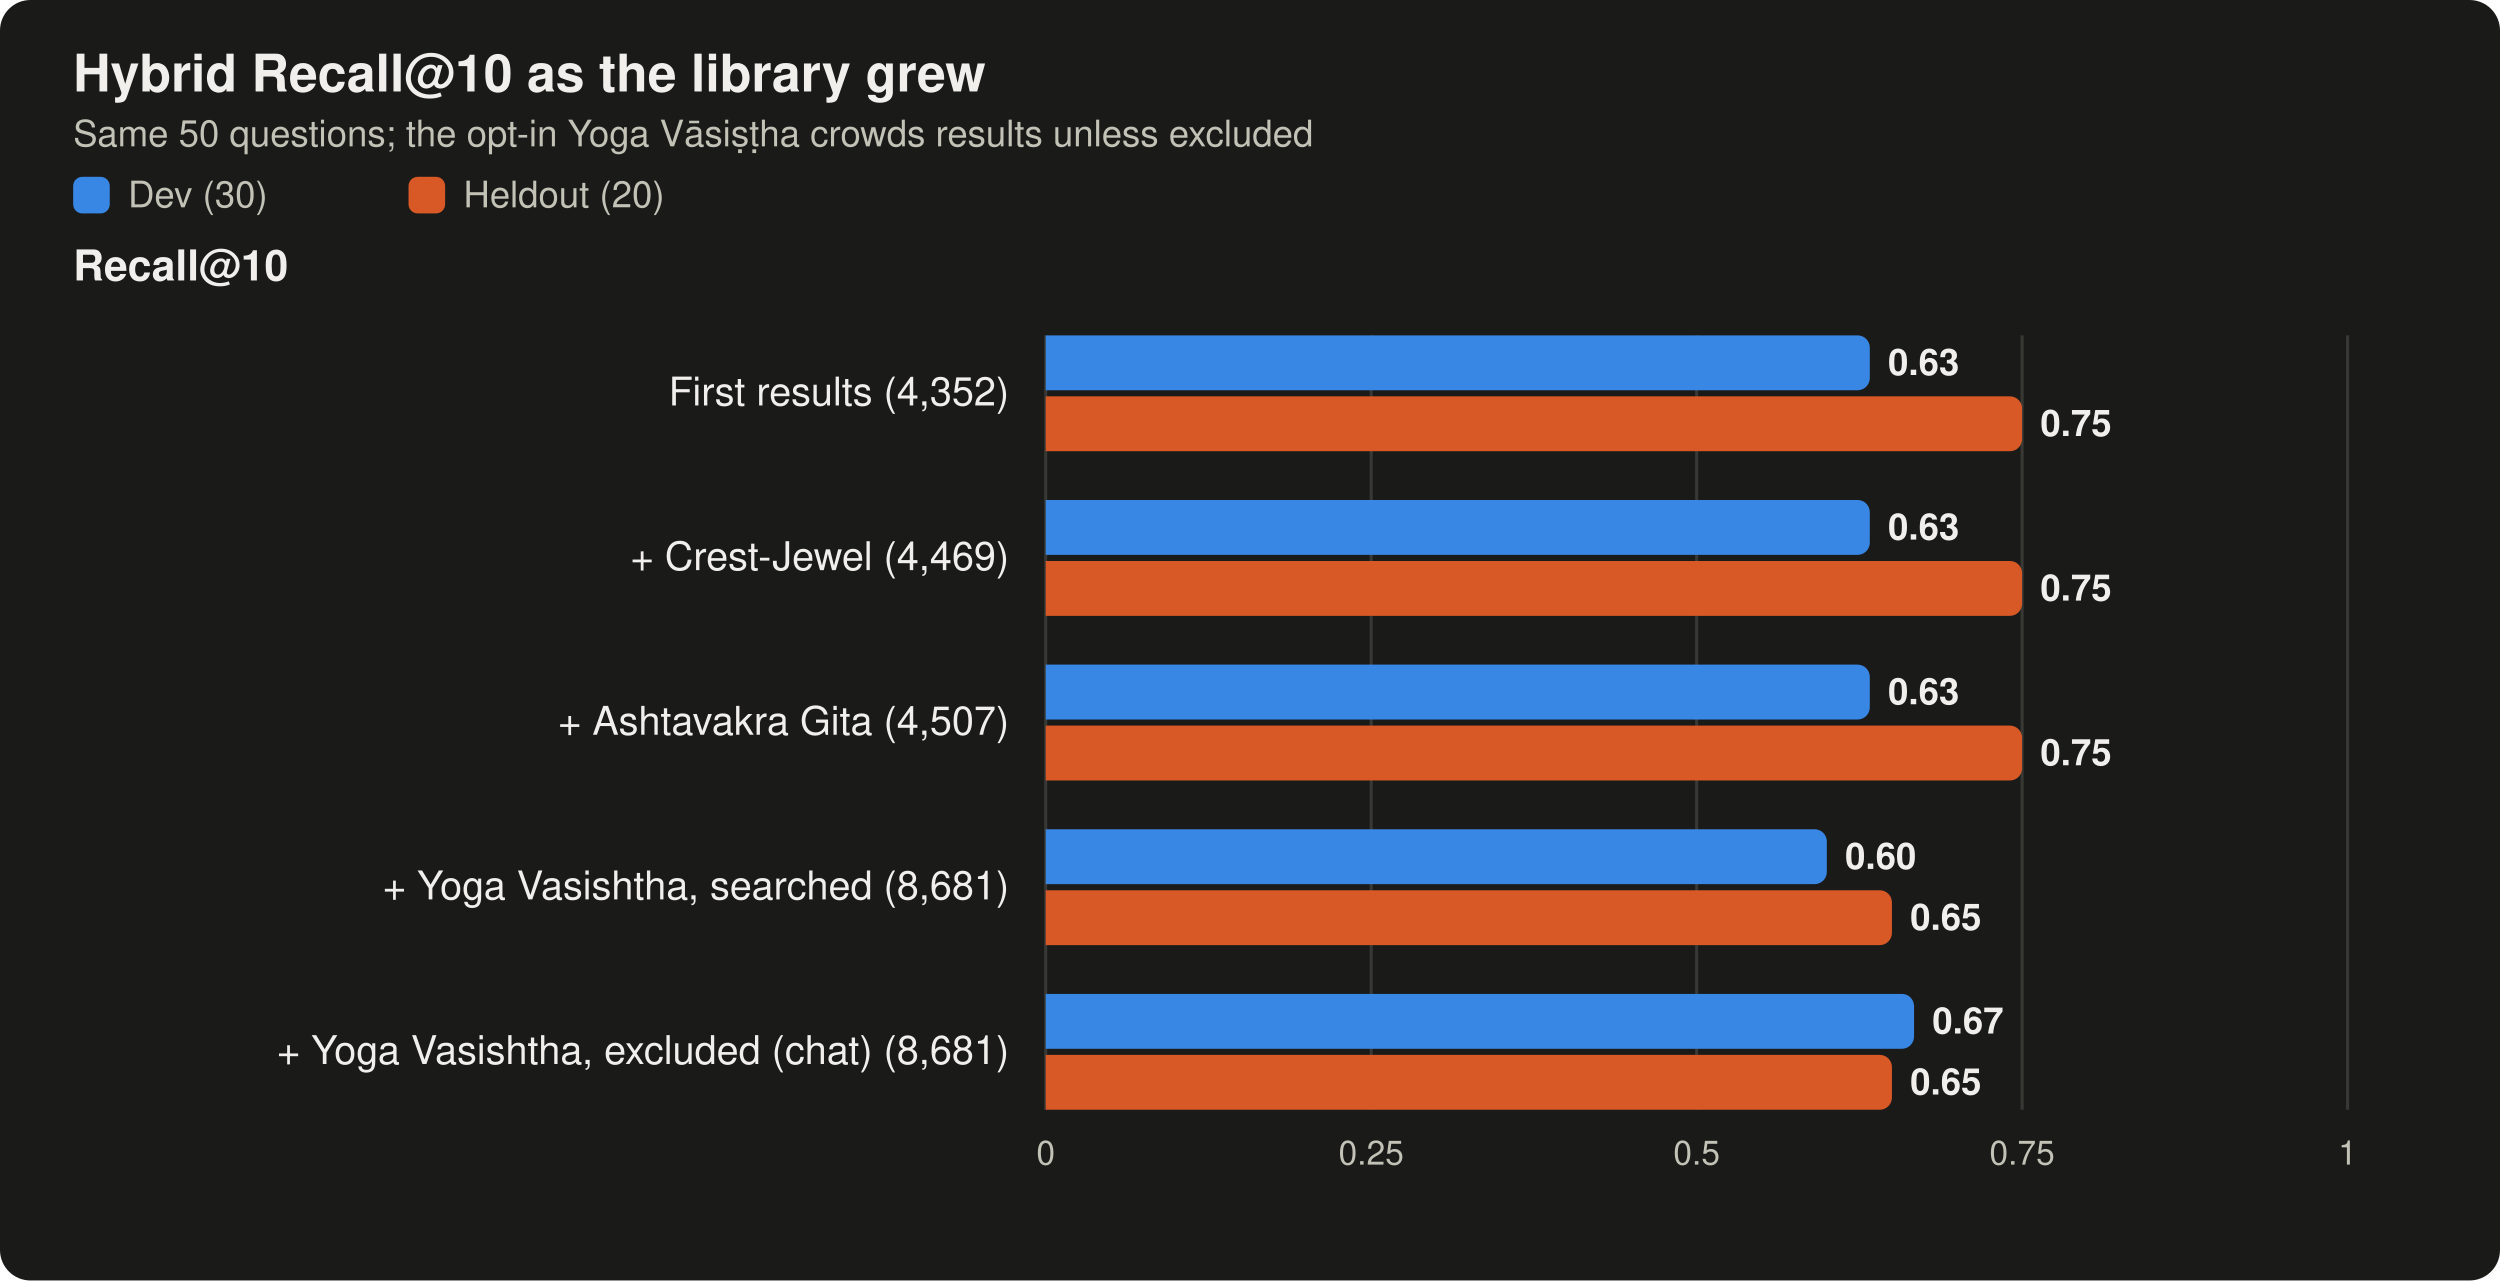
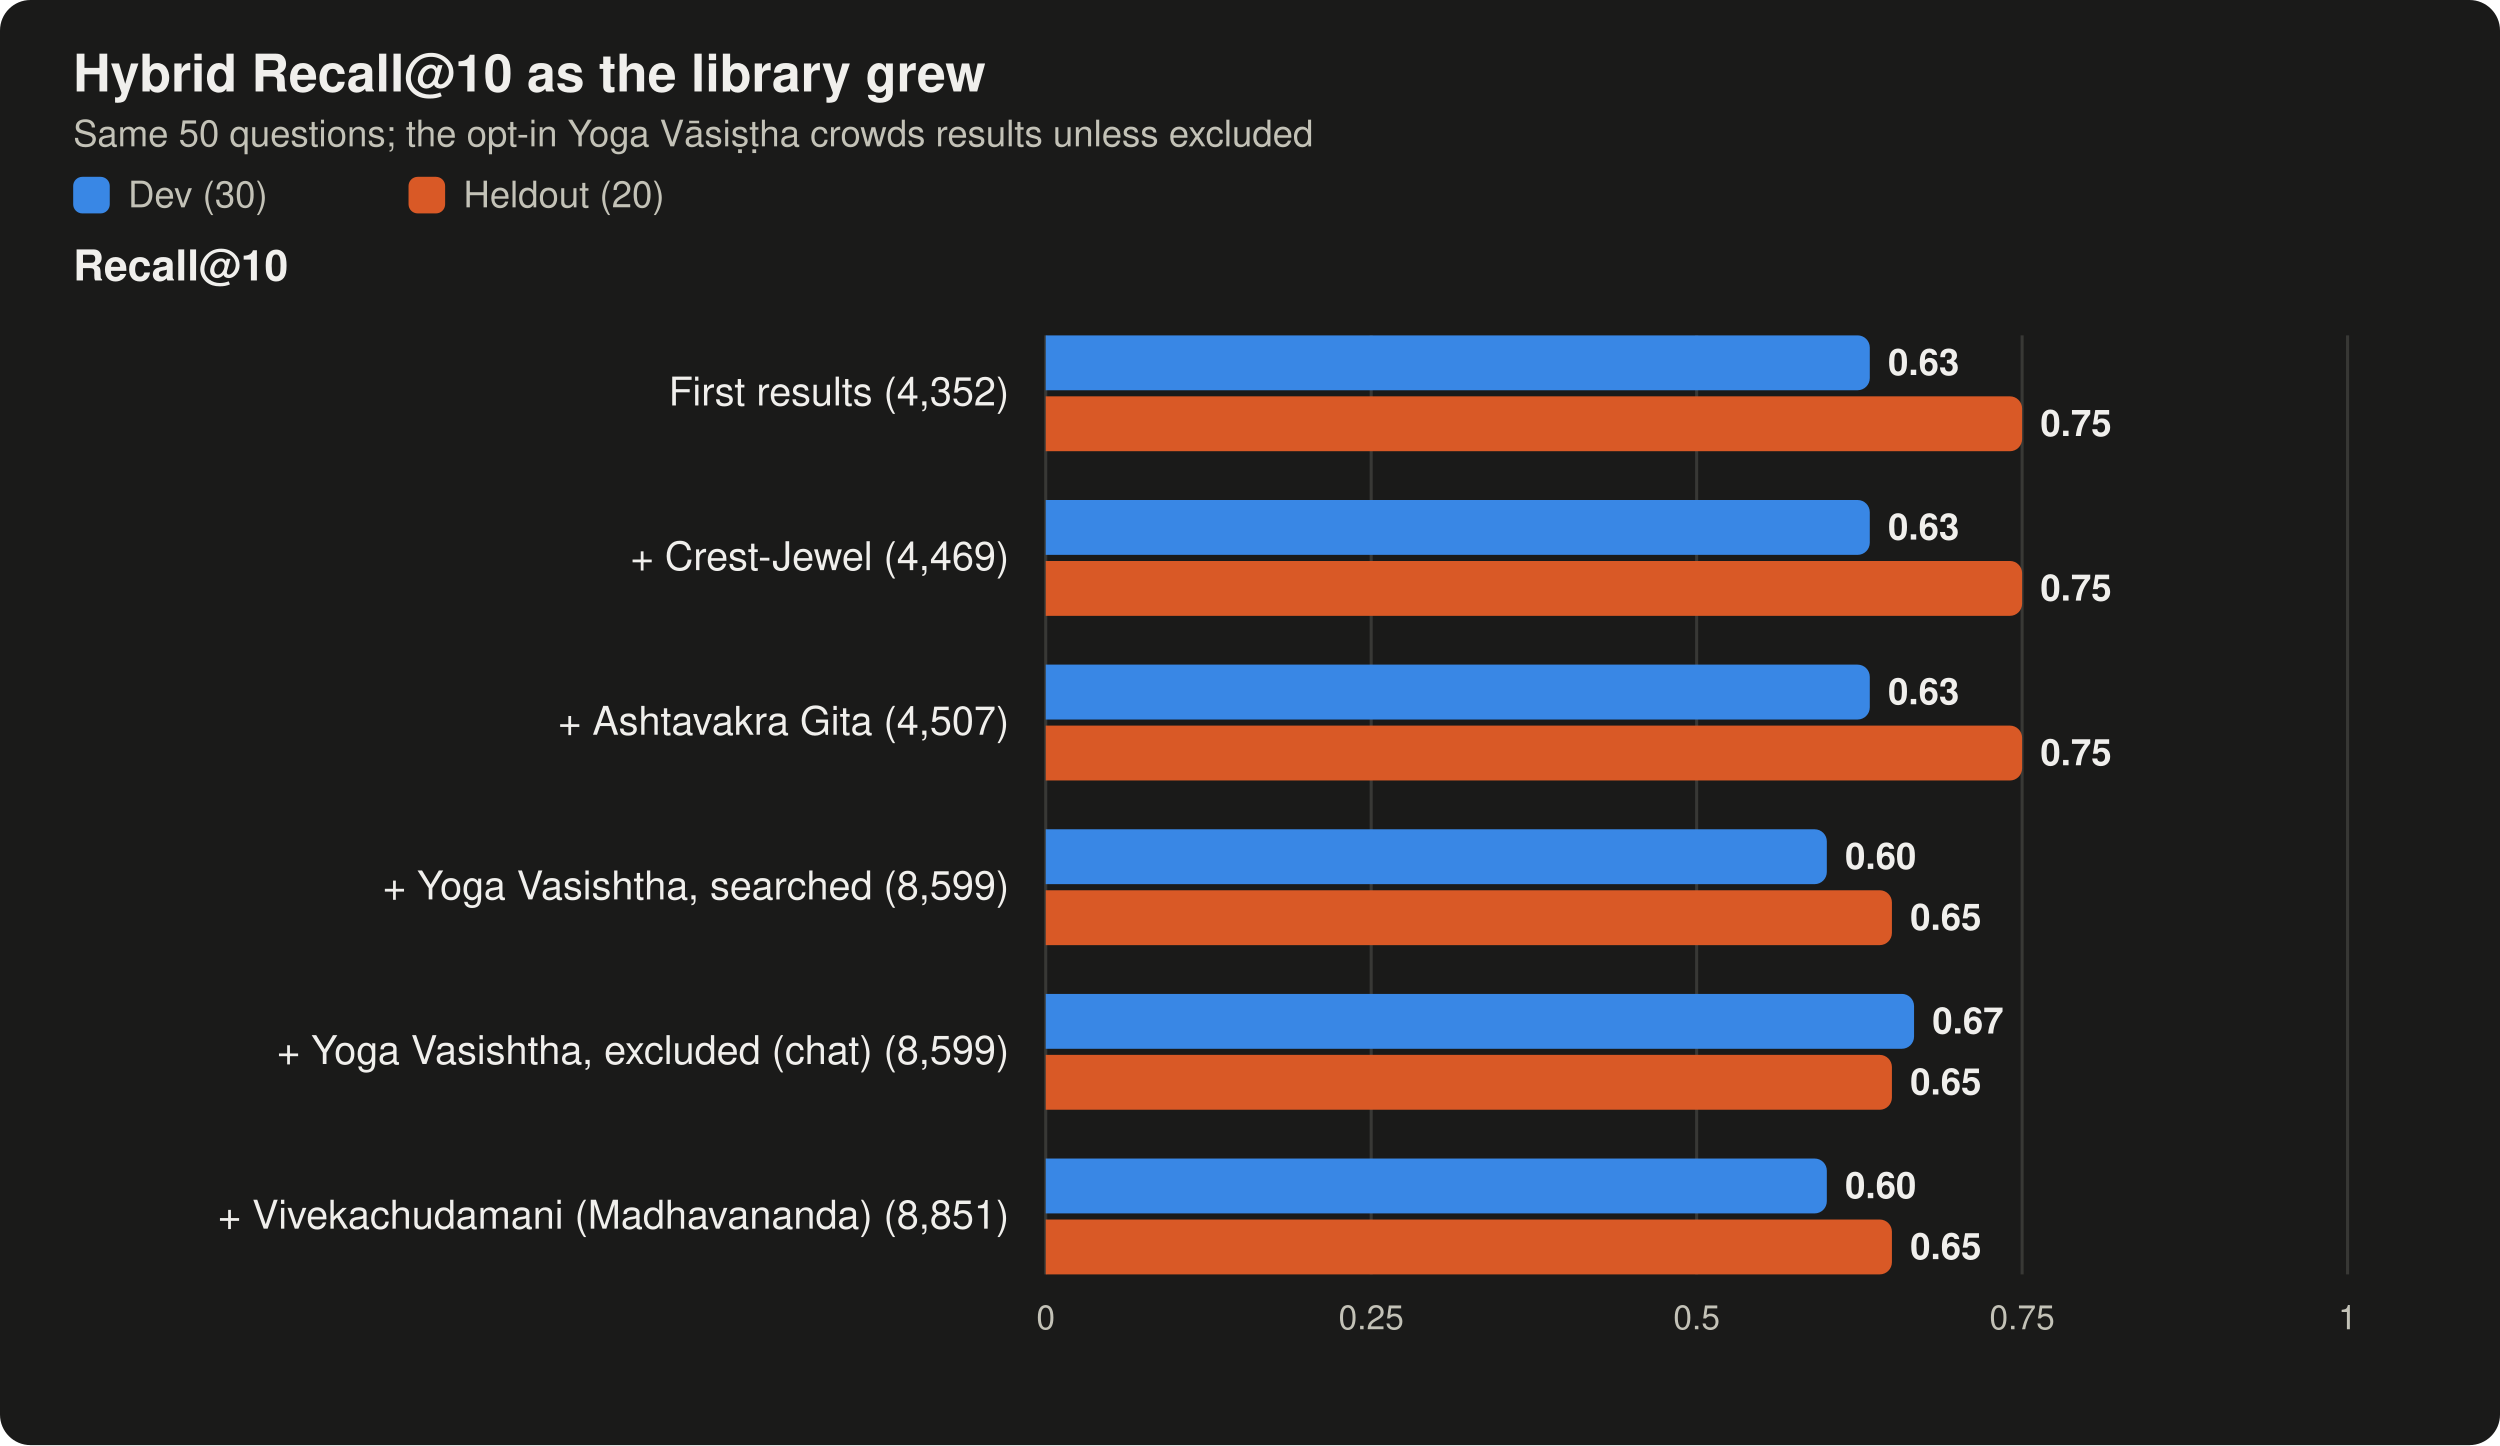
- <svg xmlns="http://www.w3.org/2000/svg" width="820" height="420" viewBox="0 0 820 420" font-family="-apple-system, 'Segoe UI', Helvetica, Arial, sans-serif" role="img" aria-labelledby="t d">
-   <rect width="820" height="420" rx="10" fill="#1a1a19" />
+ <svg xmlns="http://www.w3.org/2000/svg" width="820" height="474" viewBox="0 0 820 474" font-family="-apple-system, 'Segoe UI', Helvetica, Arial, sans-serif" role="img" aria-labelledby="t d">
+   <rect width="820" height="474" rx="10" fill="#1a1a19" />
  <text x="24" y="30" font-size="17" font-weight="700" fill="#f0efec">Hybrid Recall@10 as the library grew</text>
  <text x="24" y="48" font-size="12" fill="#c3c2b7">Same 50 questions; the opt-in Yoga Vāsiṣṭha crowds results unless excluded</text>
  <rect x="24" y="58" width="12" height="12" rx="3" fill="#3987e5" />
  <text x="42" y="68" font-size="12" fill="#c3c2b7">Dev (30)</text>
  <rect x="134" y="58" width="12" height="12" rx="3" fill="#d95926" />
  <text x="152" y="68" font-size="12" fill="#c3c2b7">Heldout (20)</text>
  <text x="24" y="92" font-size="14" font-weight="600" fill="#f0efec">Recall@10</text>
-   <line x1="343" y1="110" x2="343" y2="364" stroke="#383835" stroke-width="1" />
-   <text x="343" y="382" font-size="11" text-anchor="middle" fill="#c3c2b7">0</text>
-   <line x1="449.75" y1="110" x2="449.75" y2="364" stroke="#383835" stroke-width="1" />
-   <text x="449.75" y="382" font-size="11" text-anchor="middle" fill="#c3c2b7">0.25</text>
-   <line x1="556.5" y1="110" x2="556.5" y2="364" stroke="#383835" stroke-width="1" />
-   <text x="556.5" y="382" font-size="11" text-anchor="middle" fill="#c3c2b7">0.5</text>
-   <line x1="663.25" y1="110" x2="663.25" y2="364" stroke="#383835" stroke-width="1" />
-   <text x="663.25" y="382" font-size="11" text-anchor="middle" fill="#c3c2b7">0.75</text>
-   <line x1="770.0" y1="110" x2="770.0" y2="364" stroke="#383835" stroke-width="1" />
-   <text x="770.0" y="382" font-size="11" text-anchor="middle" fill="#c3c2b7">1</text>
+   <line x1="343" y1="110" x2="343" y2="418" stroke="#383835" stroke-width="1" />
+   <text x="343" y="436" font-size="11" text-anchor="middle" fill="#c3c2b7">0</text>
+   <line x1="449.75" y1="110" x2="449.75" y2="418" stroke="#383835" stroke-width="1" />
+   <text x="449.75" y="436" font-size="11" text-anchor="middle" fill="#c3c2b7">0.25</text>
+   <line x1="556.5" y1="110" x2="556.5" y2="418" stroke="#383835" stroke-width="1" />
+   <text x="556.5" y="436" font-size="11" text-anchor="middle" fill="#c3c2b7">0.5</text>
+   <line x1="663.25" y1="110" x2="663.25" y2="418" stroke="#383835" stroke-width="1" />
+   <text x="663.25" y="436" font-size="11" text-anchor="middle" fill="#c3c2b7">0.75</text>
+   <line x1="770.0" y1="110" x2="770.0" y2="418" stroke="#383835" stroke-width="1" />
+   <text x="770.0" y="436" font-size="11" text-anchor="middle" fill="#c3c2b7">1</text>
  <text x="331" y="133.0" font-size="13" text-anchor="end" fill="#f0efec">First results (4,352)</text>
  <path d="M343,110 h266.291 a4,4 0 0 1 4,4 v10 a4,4 0 0 1 -4,4 h-266.291 z" fill="#3987e5" />
  <text x="619.291" y="123.0" font-size="12" font-weight="600" fill="#f0efec">0.63</text>
  <path d="M343,130 h316.25 a4,4 0 0 1 4,4 v10 a4,4 0 0 1 -4,4 h-316.25 z" fill="#d95926" />
  <text x="669.25" y="143.0" font-size="12" font-weight="600" fill="#f0efec">0.75</text>
  <text x="331" y="187.0" font-size="13" text-anchor="end" fill="#f0efec">+ Crest-Jewel (4,469)</text>
  <path d="M343,164 h266.291 a4,4 0 0 1 4,4 v10 a4,4 0 0 1 -4,4 h-266.291 z" fill="#3987e5" />
  <text x="619.291" y="177.0" font-size="12" font-weight="600" fill="#f0efec">0.63</text>
  <path d="M343,184 h316.25 a4,4 0 0 1 4,4 v10 a4,4 0 0 1 -4,4 h-316.25 z" fill="#d95926" />
  <text x="669.25" y="197.0" font-size="12" font-weight="600" fill="#f0efec">0.75</text>
  <text x="331" y="241.0" font-size="13" text-anchor="end" fill="#f0efec">+ Ashtavakra Gita (4,507)</text>
  <path d="M343,218 h266.291 a4,4 0 0 1 4,4 v10 a4,4 0 0 1 -4,4 h-266.291 z" fill="#3987e5" />
  <text x="619.291" y="231.0" font-size="12" font-weight="600" fill="#f0efec">0.63</text>
  <path d="M343,238 h316.25 a4,4 0 0 1 4,4 v10 a4,4 0 0 1 -4,4 h-316.25 z" fill="#d95926" />
  <text x="669.25" y="251.0" font-size="12" font-weight="600" fill="#f0efec">0.75</text>
-   <text x="331" y="295.0" font-size="13" text-anchor="end" fill="#f0efec">+ Yoga Vasishtha, searched (8,681)</text>
+   <text x="331" y="295.0" font-size="13" text-anchor="end" fill="#f0efec">+ Yoga Vasishtha, searched (8,599)</text>
  <path d="M343,272 h252.2 a4,4 0 0 1 4,4 v10 a4,4 0 0 1 -4,4 h-252.2 z" fill="#3987e5" />
  <text x="605.2" y="285.0" font-size="12" font-weight="600" fill="#f0efec">0.60</text>
  <path d="M343,292 h273.55 a4,4 0 0 1 4,4 v10 a4,4 0 0 1 -4,4 h-273.55 z" fill="#d95926" />
  <text x="626.55" y="305.0" font-size="12" font-weight="600" fill="#f0efec">0.65</text>
-   <text x="331" y="349.0" font-size="13" text-anchor="end" fill="#f0efec">+ Yoga Vasishtha, excluded (chat) (8,681)</text>
+   <text x="331" y="349.0" font-size="13" text-anchor="end" fill="#f0efec">+ Yoga Vasishtha, excluded (chat) (8,599)</text>
  <path d="M343,326 h280.809 a4,4 0 0 1 4,4 v10 a4,4 0 0 1 -4,4 h-280.809 z" fill="#3987e5" />
  <text x="633.809" y="339.0" font-size="12" font-weight="600" fill="#f0efec">0.67</text>
  <path d="M343,346 h273.55 a4,4 0 0 1 4,4 v10 a4,4 0 0 1 -4,4 h-273.55 z" fill="#d95926" />
  <text x="626.55" y="359.0" font-size="12" font-weight="600" fill="#f0efec">0.65</text>
+   <text x="331" y="403.0" font-size="13" text-anchor="end" fill="#f0efec">+ Vivekachudamani (Madhavananda) (8,851)</text>
+   <path d="M343,380 h252.2 a4,4 0 0 1 4,4 v10 a4,4 0 0 1 -4,4 h-252.2 z" fill="#3987e5" />
+   <text x="605.2" y="393.0" font-size="12" font-weight="600" fill="#f0efec">0.60</text>
+   <path d="M343,400 h273.55 a4,4 0 0 1 4,4 v10 a4,4 0 0 1 -4,4 h-273.55 z" fill="#d95926" />
+   <text x="626.55" y="413.0" font-size="12" font-weight="600" fill="#f0efec">0.65</text>
</svg>
